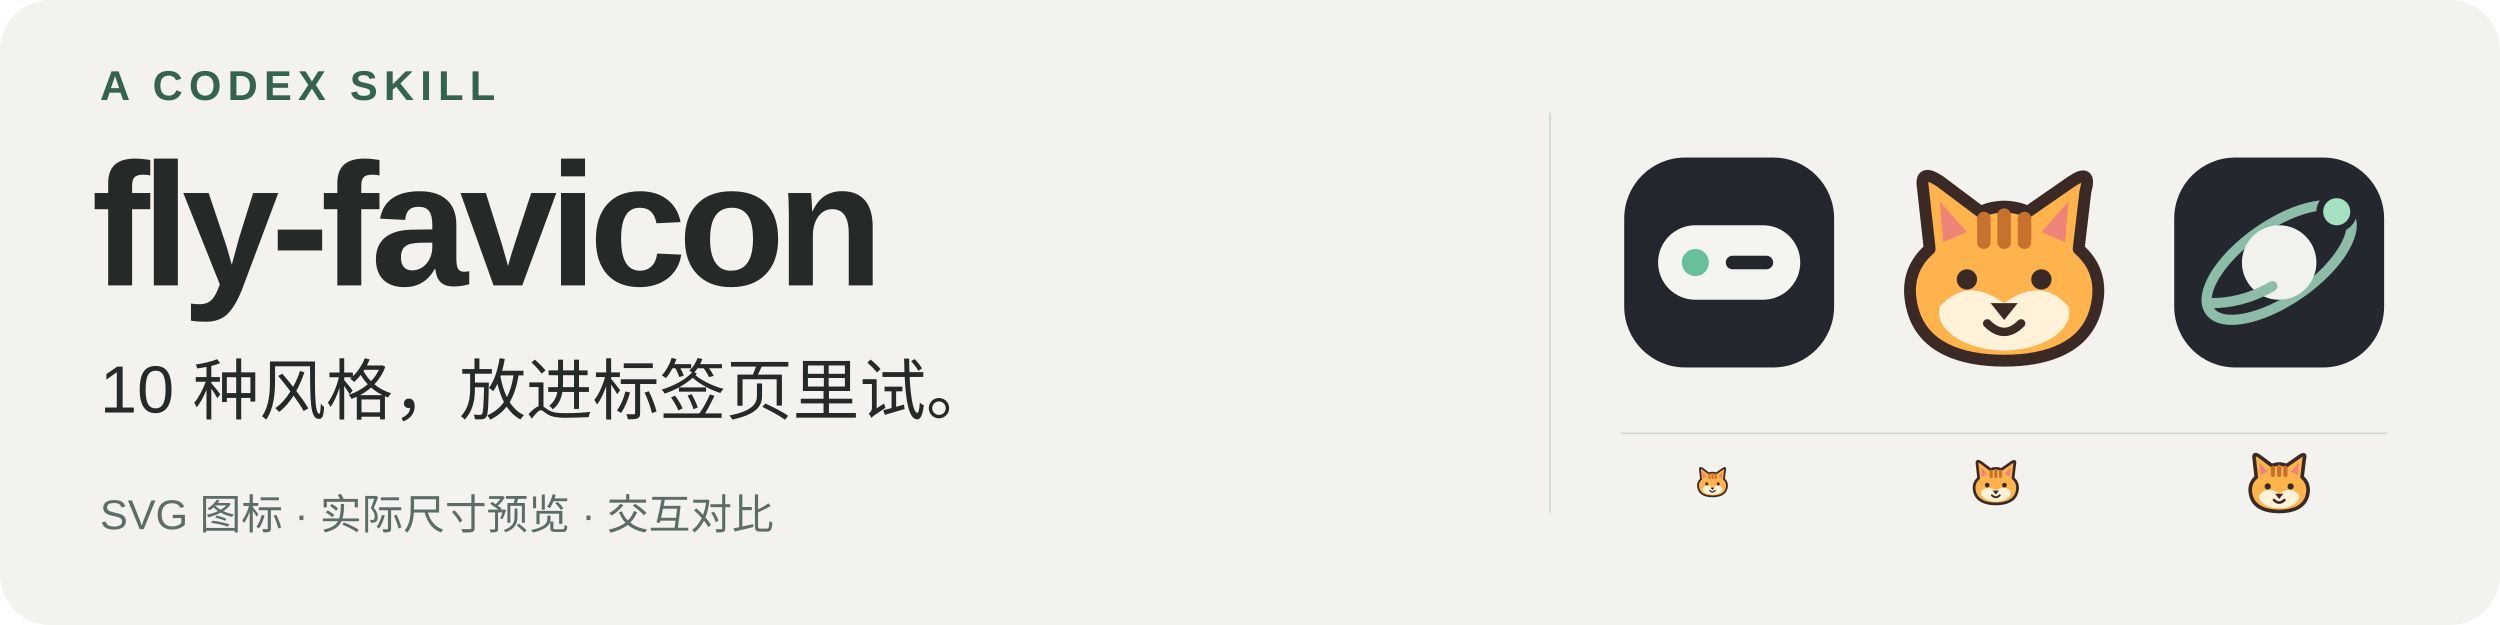
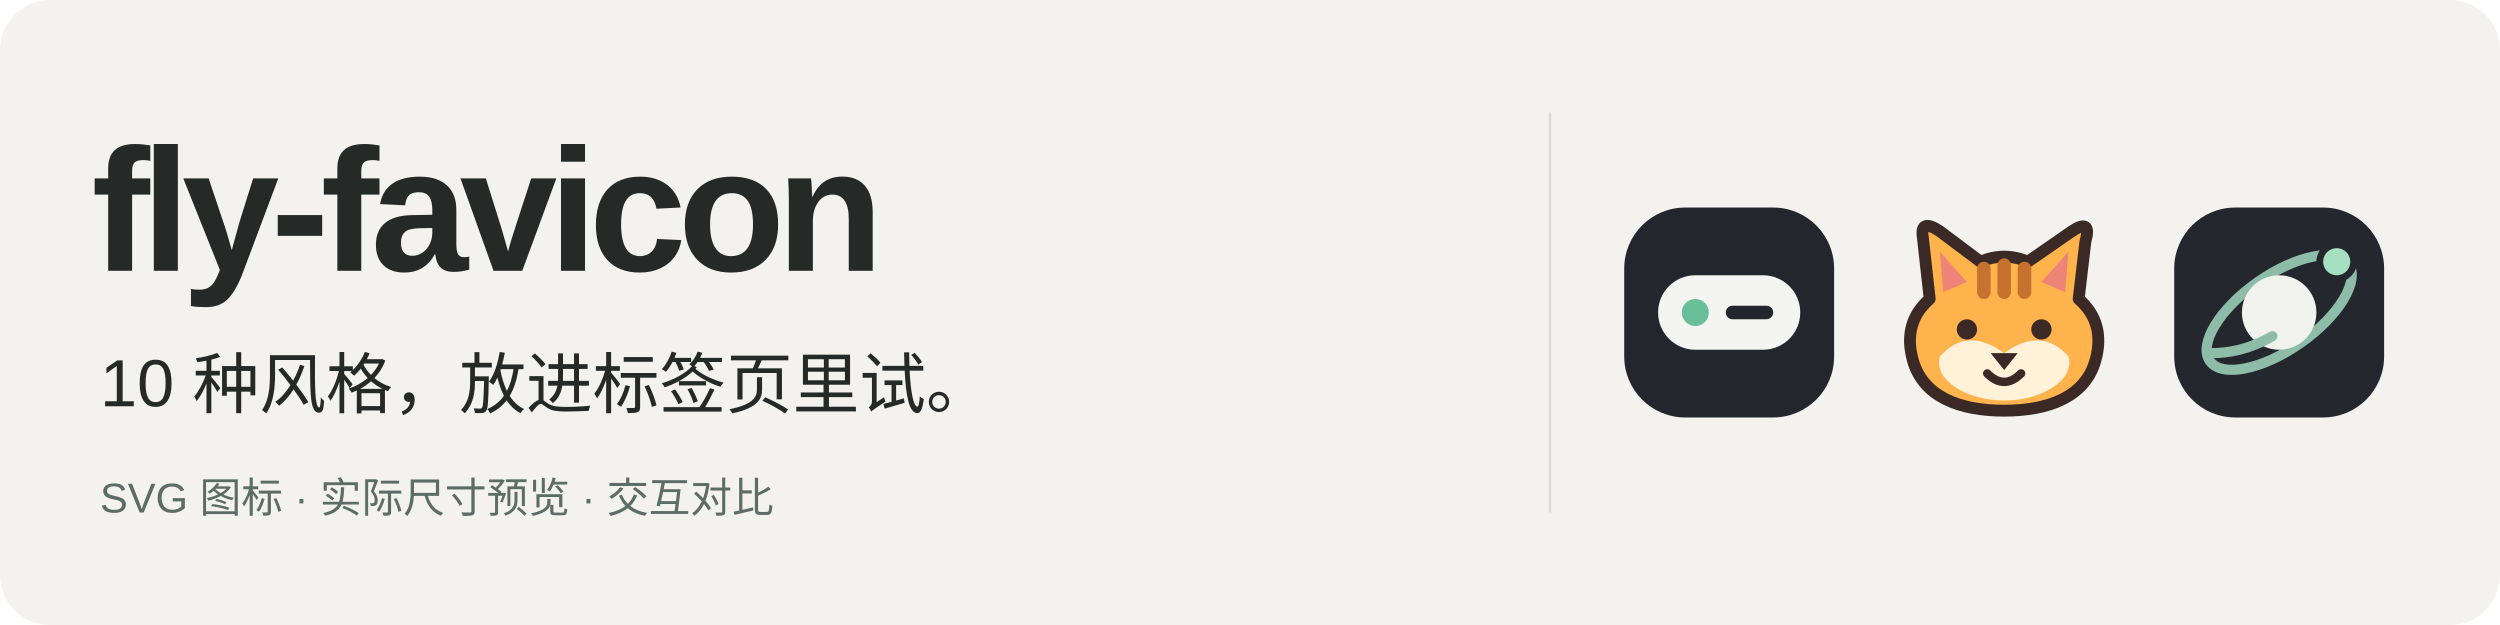
<svg xmlns="http://www.w3.org/2000/svg" width="1200" height="300" viewBox="0 0 1200 300" role="img" aria-labelledby="hero-title hero-desc">
  <rect width="1200" height="300" rx="24" fill="#f3f2ee" />
  <g font-family="Segoe UI, Microsoft YaHei, Arial, sans-serif" fill="#252a28">
-     <text x="48" y="48" font-size="20" font-weight="600" letter-spacing="3" fill="#35634e">A CODEX SKILL</text>
-     <text x="44" y="137" font-size="84" font-weight="700" letter-spacing="-4">fly-favicon</text>
-     <text x="48" y="198" font-size="32" font-weight="500">10 种风格，放进标签页里试。</text>
-     <text x="48" y="254" font-size="20" fill="#5c6c67">SVG 图标 · 实际尺寸预览 · 交互对比</text>
+     <text x="44" y="130" font-size="84" font-weight="700" letter-spacing="-4">fly-favicon</text>
+     <text x="48" y="195" font-size="32" font-weight="500">10 种风格，放进标签页里试。</text>
+     <text x="48" y="246" font-size="20" fill="#5c6c67">SVG 图标 · 实际尺寸预览 · 交互对比</text>
  </g>
  <path d="M744 54V246" stroke="#d6dcd5" stroke-width="1" />
-   <svg width="104" height="104" viewBox="0 0 64 64" fill="none" x="778" y="74">
+   <svg x="778" y="98" width="104" height="104" viewBox="0 0 64 64" fill="none">
    <rect x="1" y="1" width="62" height="62" rx="18" fill="#23262C" />
    <rect x="11" y="21" width="42" height="22" rx="11" fill="#F4F5F1" />
    <circle cx="22" cy="32" r="4" fill="#6ABF9B" />
    <path d="M33 32H43" stroke="#23262C" stroke-width="4" stroke-linecap="round" />
  </svg>
-   <svg width="104" height="104" viewBox="0 0 64 64" fill="none" x="910" y="74">
+   <svg x="910" y="98" width="104" height="104" viewBox="0 0 64 64" fill="none">
    <path d="M10 28 8 10Q7 4 13 8L25 17Q32 14 39 17L52 8Q58 4 56 11L54 28Q62 35 59 46C56 57 45 61 32 61S8 57 5 46Q2 35 10 28Z" fill="#FFB34D" stroke="#3A2924" stroke-width="3.5" stroke-linejoin="round" />
    <path d="m13 14 8 9-7 3Zm38 0-8 9 7 3Z" fill="#ED8477" />
    <path d="M26 19v7m6-8v8m6-7v7" stroke="#C7712F" stroke-width="4" stroke-linecap="round" />
    <path d="M13 45q8-9 19-1 11-8 19 1c2 7-8 13-19 13S11 52 13 45Z" fill="#FFF2D8" />
    <circle cx="21" cy="37" r="3" fill="#3A2924" />
    <circle cx="43" cy="37" r="3" fill="#3A2924" />
    <path d="M28 44h8l-4 5Z" fill="#3A2924" />
    <path d="M27 50q5 5 10 0" stroke="#3A2924" stroke-width="2.5" stroke-linecap="round" />
  </svg>
-   <svg width="104" height="104" viewBox="0 0 64 64" fill="none" x="1042" y="74">
+   <svg x="1042" y="98" width="104" height="104" viewBox="0 0 64 64" fill="none">
    <rect x="1" y="1" width="62" height="62" rx="18" fill="#25272E" />
    <ellipse cx="32" cy="32" rx="25" ry="11" transform="rotate(-35 32 32)" stroke="#8DBCA9" stroke-width="3" />
    <circle cx="32" cy="32" r="11" fill="#F1F2ED" />
    <path d="M12 44C17 44 23 43 30 39" stroke="#8DBCA9" stroke-width="3" stroke-linecap="round" />
    <circle cx="49" cy="17" r="5" fill="#A5E0C0" stroke="#25272E" stroke-width="2" />
  </svg>
-   <path d="M778 208H1146" stroke="#d6dcd5" stroke-width="1" />
-   <svg width="16" height="16" viewBox="0 0 64 64" fill="none" x="814" y="223.0">
-     <path d="M10 28 8 10Q7 4 13 8L25 17Q32 14 39 17L52 8Q58 4 56 11L54 28Q62 35 59 46C56 57 45 61 32 61S8 57 5 46Q2 35 10 28Z" fill="#FFB34D" stroke="#3A2924" stroke-width="3.5" stroke-linejoin="round" />
-     <path d="m13 14 8 9-7 3Zm38 0-8 9 7 3Z" fill="#ED8477" />
-     <path d="M26 19v7m6-8v8m6-7v7" stroke="#C7712F" stroke-width="4" stroke-linecap="round" />
-     <path d="M13 45q8-9 19-1 11-8 19 1c2 7-8 13-19 13S11 52 13 45Z" fill="#FFF2D8" />
-     <circle cx="21" cy="37" r="3" fill="#3A2924" />
-     <circle cx="43" cy="37" r="3" fill="#3A2924" />
-     <path d="M28 44h8l-4 5Z" fill="#3A2924" />
-     <path d="M27 50q5 5 10 0" stroke="#3A2924" stroke-width="2.5" stroke-linecap="round" />
-   </svg>
-   <svg width="24" height="24" viewBox="0 0 64 64" fill="none" x="946" y="219.0">
-     <path d="M10 28 8 10Q7 4 13 8L25 17Q32 14 39 17L52 8Q58 4 56 11L54 28Q62 35 59 46C56 57 45 61 32 61S8 57 5 46Q2 35 10 28Z" fill="#FFB34D" stroke="#3A2924" stroke-width="3.5" stroke-linejoin="round" />
-     <path d="m13 14 8 9-7 3Zm38 0-8 9 7 3Z" fill="#ED8477" />
-     <path d="M26 19v7m6-8v8m6-7v7" stroke="#C7712F" stroke-width="4" stroke-linecap="round" />
-     <path d="M13 45q8-9 19-1 11-8 19 1c2 7-8 13-19 13S11 52 13 45Z" fill="#FFF2D8" />
-     <circle cx="21" cy="37" r="3" fill="#3A2924" />
-     <circle cx="43" cy="37" r="3" fill="#3A2924" />
-     <path d="M28 44h8l-4 5Z" fill="#3A2924" />
-     <path d="M27 50q5 5 10 0" stroke="#3A2924" stroke-width="2.5" stroke-linecap="round" />
-   </svg>
-   <svg width="32" height="32" viewBox="0 0 64 64" fill="none" x="1078" y="215.0">
-     <path d="M10 28 8 10Q7 4 13 8L25 17Q32 14 39 17L52 8Q58 4 56 11L54 28Q62 35 59 46C56 57 45 61 32 61S8 57 5 46Q2 35 10 28Z" fill="#FFB34D" stroke="#3A2924" stroke-width="3.5" stroke-linejoin="round" />
-     <path d="m13 14 8 9-7 3Zm38 0-8 9 7 3Z" fill="#ED8477" />
-     <path d="M26 19v7m6-8v8m6-7v7" stroke="#C7712F" stroke-width="4" stroke-linecap="round" />
-     <path d="M13 45q8-9 19-1 11-8 19 1c2 7-8 13-19 13S11 52 13 45Z" fill="#FFF2D8" />
-     <circle cx="21" cy="37" r="3" fill="#3A2924" />
-     <circle cx="43" cy="37" r="3" fill="#3A2924" />
-     <path d="M28 44h8l-4 5Z" fill="#3A2924" />
-     <path d="M27 50q5 5 10 0" stroke="#3A2924" stroke-width="2.5" stroke-linecap="round" />
-   </svg>
</svg>
